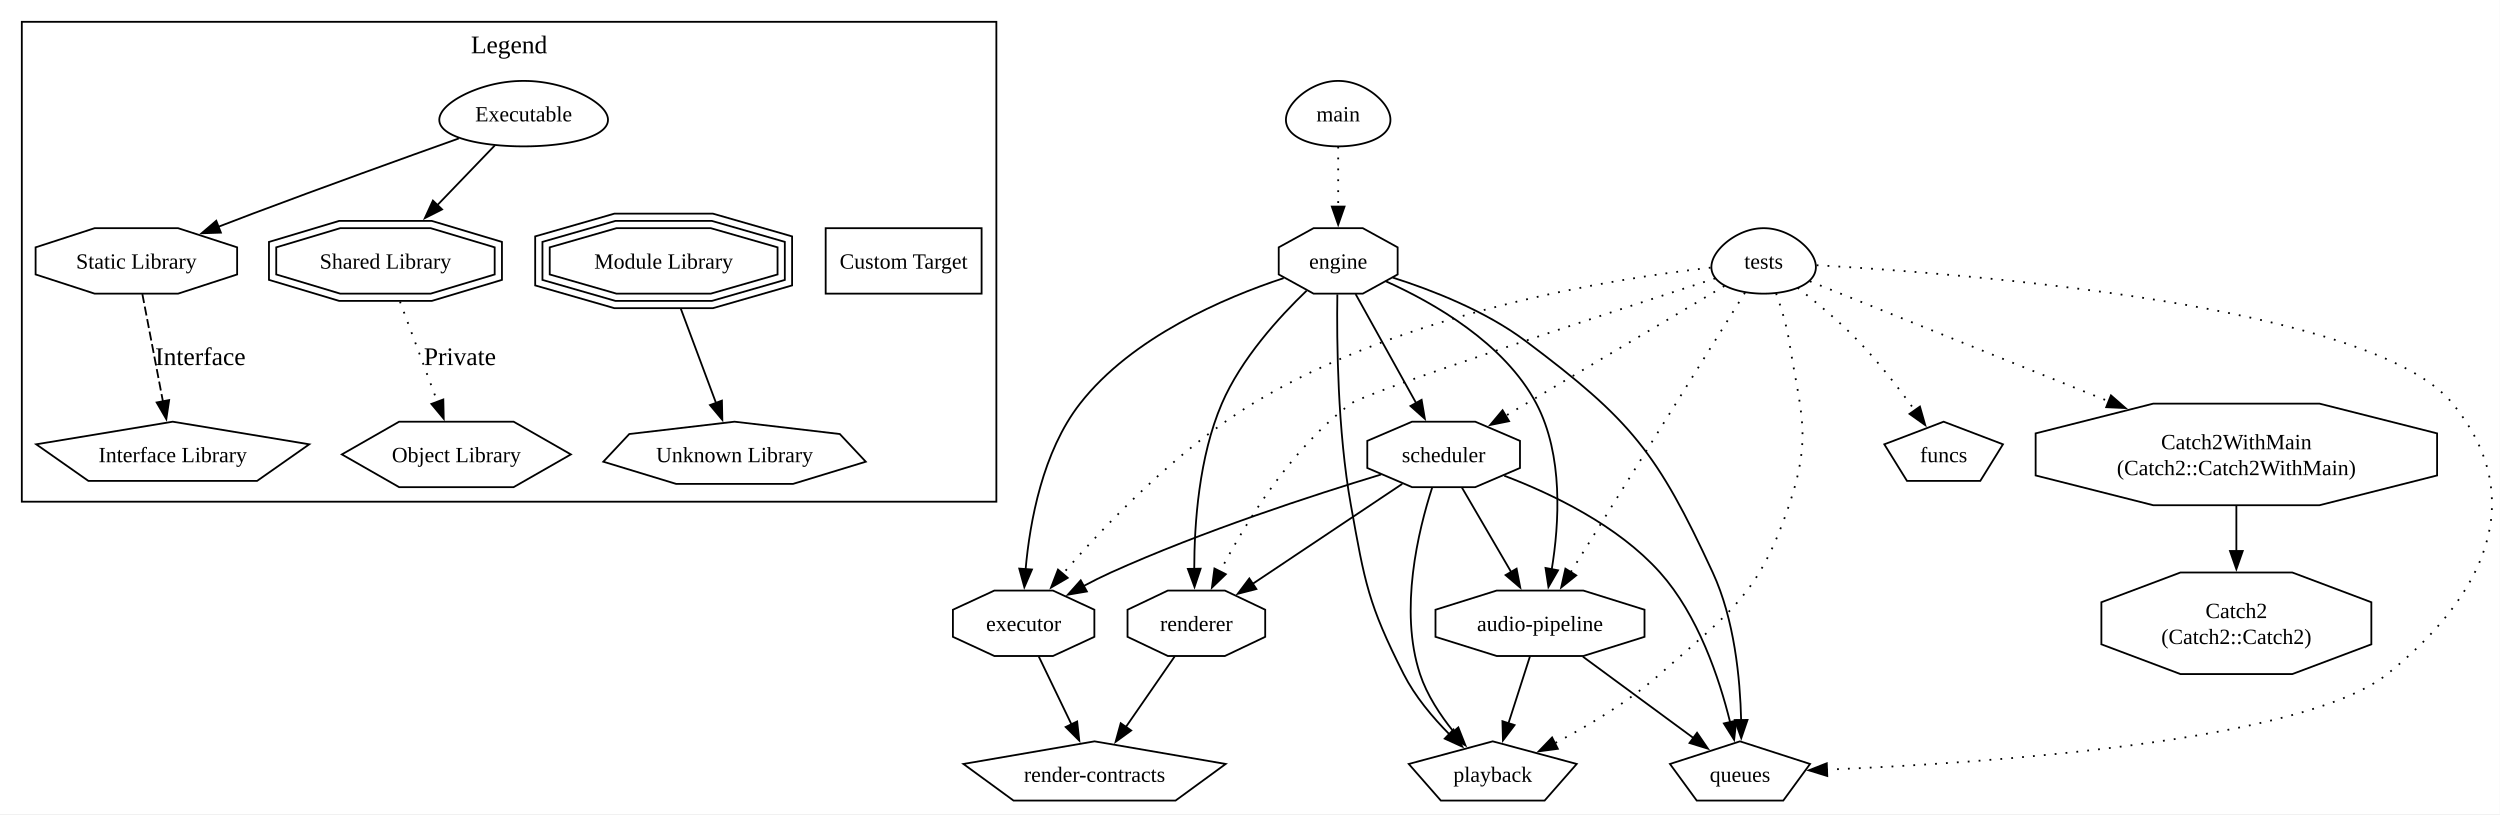
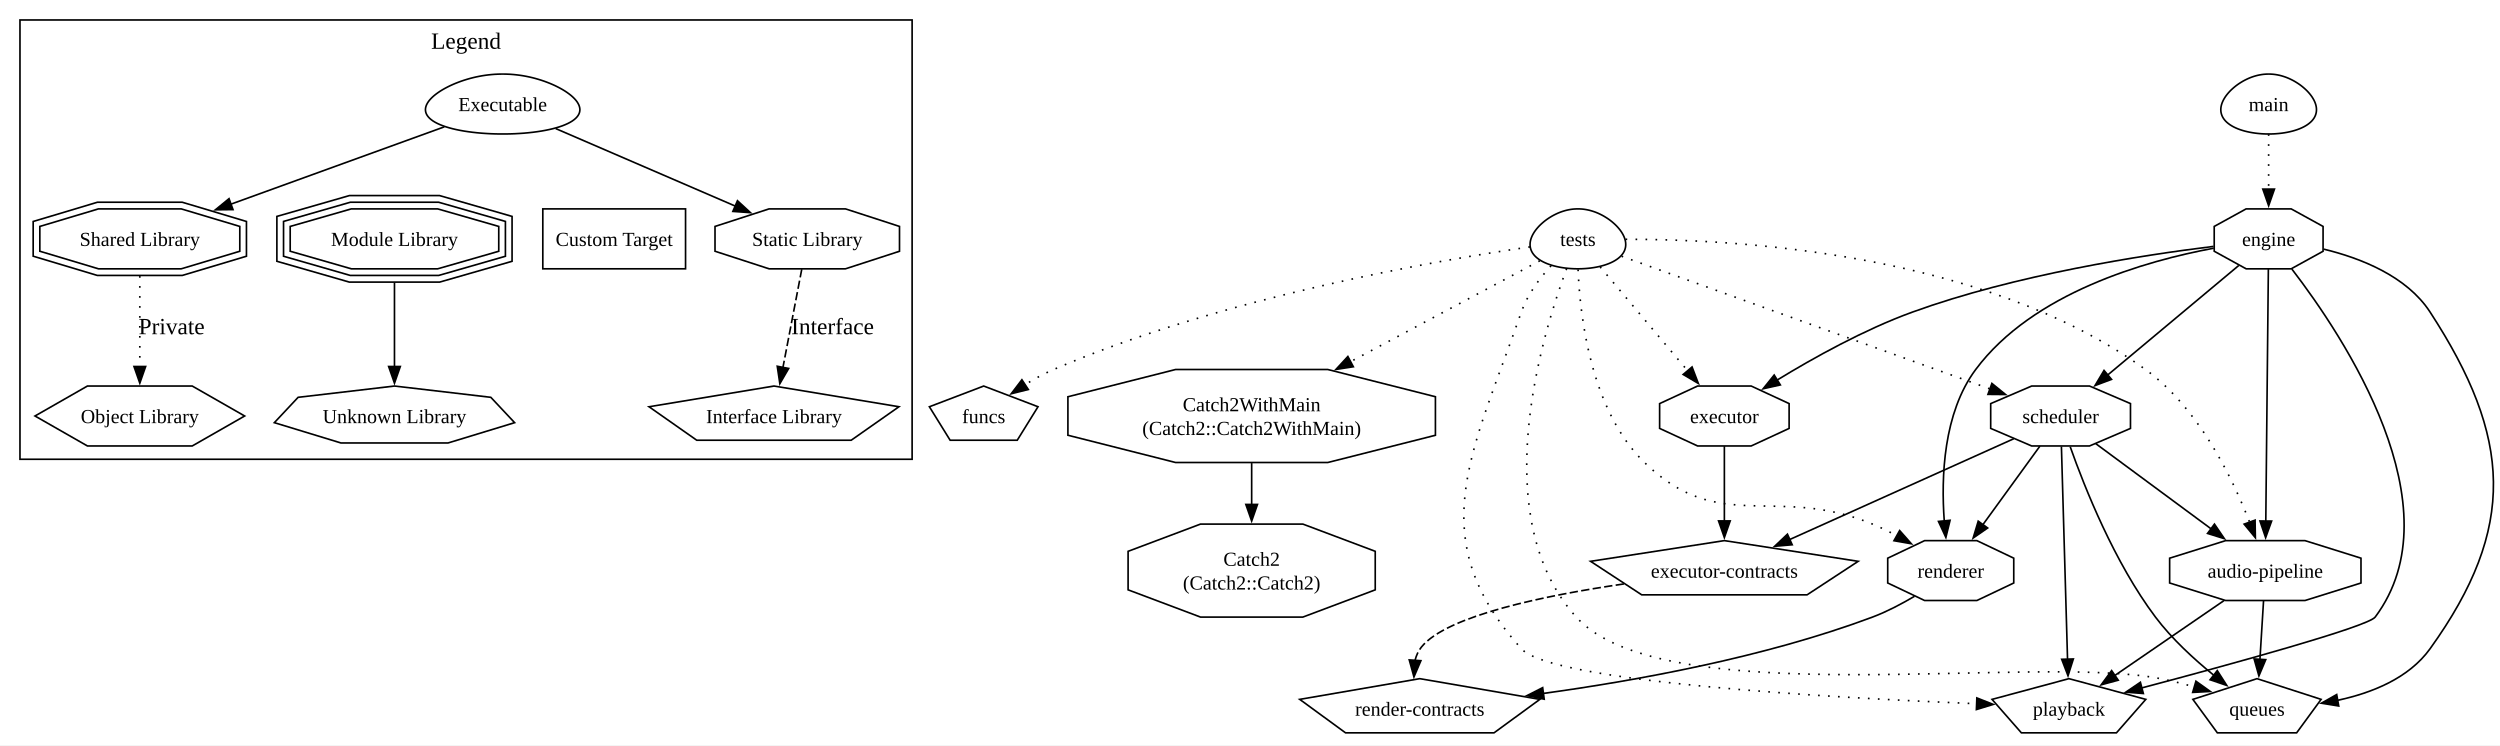
- <svg xmlns="http://www.w3.org/2000/svg" width="1375pt" height="448pt" viewBox="0.00 0.00 1375.00 448.00">
+ <svg xmlns="http://www.w3.org/2000/svg" width="1502pt" height="448pt" viewBox="0.00 0.00 1502.00 448.00">
  <g id="graph0" class="graph" transform="scale(1 1) rotate(0) translate(4 443.74)">
-     <polygon fill="white" stroke="none" points="-4,4 -4,-443.74 1370.86,-443.74 1370.86,4 -4,4" />
+     <polygon fill="white" stroke="none" points="-4,4 -4,-443.74 1498.16,-443.74 1498.16,4 -4,4" />
    <g id="clust1" class="cluster">
      <polygon fill="none" stroke="black" points="8,-167.81 8,-431.74 544,-431.74 544,-167.81 8,-167.81" />
      <text xml:space="preserve" text-anchor="middle" x="276" y="-414.44" font-family="Times New Roman,serif" font-size="14.00">Legend</text>
    </g>
    <g id="node1" class="node">
-       <polygon fill="none" stroke="black" points="288.29,-363.29 291.14,-363.39 293.95,-363.54 296.72,-363.73 299.44,-363.98 302.1,-364.27 304.68,-364.61 307.18,-364.99 309.59,-365.42 311.89,-365.89 314.09,-366.4 316.17,-366.96 318.12,-367.55 319.94,-368.18 321.62,-368.85 323.17,-369.55 324.57,-370.28 325.82,-371.04 326.92,-371.84 327.87,-372.65 328.66,-373.49 329.31,-374.35 329.8,-375.23 330.15,-376.13 330.34,-377.04 330.4,-377.96 330.31,-378.89 330.08,-379.83 329.73,-380.77 329.24,-381.71 328.64,-382.66 327.92,-383.59 327.08,-384.52 326.14,-385.45 325.11,-386.36 323.98,-387.25 322.77,-388.13 321.48,-389 320.11,-389.84 318.68,-390.65 317.18,-391.44 315.63,-392.21 314.03,-392.94 312.39,-393.64 310.7,-394.3 308.98,-394.94 307.23,-395.53 305.46,-396.08 303.65,-396.6 301.83,-397.07 300,-397.5 298.14,-397.88 296.28,-398.22 294.4,-398.51 292.52,-398.75 290.63,-398.95 288.74,-399.1 286.85,-399.19 284.95,-399.24 283.05,-399.24 281.15,-399.19 279.26,-399.1 277.37,-398.95 275.48,-398.75 273.6,-398.51 271.72,-398.22 269.86,-397.88 268,-397.5 266.17,-397.07 264.35,-396.6 262.54,-396.08 260.77,-395.53 259.02,-394.94 257.3,-394.3 255.61,-393.64 253.97,-392.94 252.37,-392.21 250.82,-391.44 249.32,-390.65 247.89,-389.84 246.52,-389 245.23,-388.13 244.02,-387.25 242.89,-386.36 241.86,-385.45 240.92,-384.52 240.08,-383.59 239.36,-382.66 238.76,-381.71 238.27,-380.77 237.92,-379.83 237.69,-378.89 237.6,-377.96 237.66,-377.04 237.85,-376.13 238.2,-375.23 238.69,-374.35 239.34,-373.49 240.13,-372.65 241.08,-371.84 242.18,-371.04 243.43,-370.28 244.83,-369.55 246.38,-368.85 248.06,-368.18 249.88,-367.55 251.83,-366.96 253.91,-366.4 256.11,-365.89 258.41,-365.42 260.82,-364.99 263.32,-364.61 265.9,-364.27 268.56,-363.98 271.28,-363.73 274.05,-363.54 276.86,-363.39 279.71,-363.29 282.57,-363.24 285.43,-363.24 288.29,-363.29" />
-       <text xml:space="preserve" text-anchor="middle" x="284" y="-376.97" font-family="Times New Roman,serif" font-size="12.00">Executable</text>
+       <polygon fill="none" stroke="black" points="302.29,-363.29 305.14,-363.39 307.95,-363.54 310.72,-363.73 313.44,-363.98 316.1,-364.27 318.68,-364.61 321.18,-364.99 323.59,-365.42 325.89,-365.89 328.09,-366.4 330.17,-366.96 332.12,-367.55 333.94,-368.18 335.62,-368.85 337.17,-369.55 338.57,-370.28 339.82,-371.04 340.92,-371.84 341.87,-372.65 342.66,-373.49 343.31,-374.35 343.8,-375.23 344.15,-376.13 344.34,-377.04 344.4,-377.96 344.31,-378.89 344.08,-379.83 343.73,-380.77 343.24,-381.71 342.64,-382.66 341.92,-383.59 341.08,-384.52 340.14,-385.45 339.11,-386.36 337.98,-387.25 336.77,-388.13 335.48,-389 334.11,-389.84 332.68,-390.65 331.18,-391.44 329.63,-392.21 328.03,-392.94 326.39,-393.64 324.7,-394.3 322.98,-394.94 321.23,-395.53 319.46,-396.08 317.65,-396.6 315.83,-397.07 314,-397.5 312.14,-397.88 310.28,-398.22 308.4,-398.51 306.52,-398.75 304.63,-398.95 302.74,-399.1 300.85,-399.19 298.95,-399.24 297.05,-399.24 295.15,-399.19 293.26,-399.1 291.37,-398.95 289.48,-398.75 287.6,-398.51 285.72,-398.22 283.86,-397.88 282,-397.5 280.17,-397.07 278.35,-396.6 276.54,-396.08 274.77,-395.53 273.02,-394.94 271.3,-394.3 269.61,-393.64 267.97,-392.94 266.37,-392.21 264.82,-391.44 263.32,-390.65 261.89,-389.84 260.52,-389 259.23,-388.13 258.02,-387.25 256.89,-386.36 255.86,-385.45 254.92,-384.52 254.08,-383.59 253.36,-382.66 252.76,-381.71 252.27,-380.77 251.92,-379.83 251.69,-378.89 251.6,-377.96 251.66,-377.04 251.85,-376.13 252.2,-375.23 252.69,-374.35 253.34,-373.49 254.13,-372.65 255.08,-371.84 256.18,-371.04 257.43,-370.28 258.83,-369.55 260.38,-368.85 262.06,-368.18 263.88,-367.55 265.83,-366.96 267.91,-366.4 270.11,-365.89 272.41,-365.42 274.82,-364.99 277.32,-364.61 279.9,-364.27 282.56,-363.98 285.28,-363.73 288.05,-363.54 290.86,-363.39 293.71,-363.29 296.57,-363.24 299.43,-363.24 302.29,-363.29" />
+       <text xml:space="preserve" text-anchor="middle" x="298" y="-376.97" font-family="Times New Roman,serif" font-size="12.00">Executable</text>
    </g>
    <g id="node2" class="node">
-       <polygon fill="none" stroke="black" points="126.42,-292.79 126.42,-307.7 93.96,-318.24 48.04,-318.24 15.58,-307.7 15.58,-292.79 48.04,-282.24 93.96,-282.24 126.42,-292.79" />
-       <text xml:space="preserve" text-anchor="middle" x="71" y="-295.97" font-family="Times New Roman,serif" font-size="12.00">Static Library</text>
+       <polygon fill="none" stroke="black" points="536.42,-292.79 536.42,-307.7 503.96,-318.24 458.04,-318.24 425.58,-307.7 425.58,-292.79 458.04,-282.24 503.96,-282.24 536.42,-292.79" />
+       <text xml:space="preserve" text-anchor="middle" x="481" y="-295.97" font-family="Times New Roman,serif" font-size="12.00">Static Library</text>
    </g>
    <g id="edge1" class="edge">
-       <path fill="none" stroke="black" d="M248.38,-367.61C218.14,-356.82 173.63,-340.78 135,-326.24 128.85,-323.93 122.38,-321.45 116.02,-318.99" />
-       <polygon fill="black" stroke="black" points="117.48,-315.8 106.89,-315.44 114.95,-322.33 117.48,-315.8" />
+       <path fill="none" stroke="black" d="M329.88,-366.48C359.81,-353.56 404.84,-334.12 437.96,-319.83" />
+       <polygon fill="black" stroke="black" points="439.07,-323.16 446.87,-315.98 436.3,-316.73 439.07,-323.16" />
    </g>
    <g id="node3" class="node">
-       <polygon fill="none" stroke="black" points="268.07,-292.79 268.07,-307.7 232.88,-318.24 183.12,-318.24 147.93,-307.7 147.93,-292.79 183.12,-282.24 232.88,-282.24 268.07,-292.79" />
-       <polygon fill="none" stroke="black" points="272.07,-289.81 272.07,-310.68 233.47,-322.24 182.53,-322.24 143.93,-310.68 143.93,-289.81 182.53,-278.24 233.47,-278.24 272.07,-289.81" />
-       <text xml:space="preserve" text-anchor="middle" x="208" y="-295.97" font-family="Times New Roman,serif" font-size="12.00">Shared Library</text>
+       <polygon fill="none" stroke="black" points="140.07,-292.79 140.07,-307.7 104.88,-318.24 55.12,-318.24 19.93,-307.7 19.93,-292.79 55.12,-282.24 104.88,-282.24 140.07,-292.79" />
+       <polygon fill="none" stroke="black" points="144.07,-289.81 144.07,-310.68 105.47,-322.24 54.53,-322.24 15.93,-310.68 15.93,-289.81 54.53,-278.24 105.47,-278.24 144.07,-289.81" />
+       <text xml:space="preserve" text-anchor="middle" x="80" y="-295.97" font-family="Times New Roman,serif" font-size="12.00">Shared Library</text>
    </g>
    <g id="edge2" class="edge">
-       <path fill="none" stroke="black" d="M268.25,-363.87C259.11,-354.37 247.3,-342.1 236.57,-330.94" />
-       <polygon fill="black" stroke="black" points="239.14,-328.56 229.68,-323.78 234.1,-333.42 239.14,-328.56" />
+       <path fill="none" stroke="black" d="M262.97,-367.55C228.36,-355.01 174.89,-335.63 134.67,-321.06" />
+       <polygon fill="black" stroke="black" points="135.99,-317.81 125.4,-317.69 133.6,-324.39 135.99,-317.81" />
    </g>
    <g id="node4" class="node">
-       <polygon fill="none" stroke="black" points="423.65,-292.79 423.65,-307.7 386.95,-318.24 335.05,-318.24 298.35,-307.7 298.35,-292.79 335.05,-282.24 386.95,-282.24 423.65,-292.79" />
-       <polygon fill="none" stroke="black" points="427.65,-289.78 427.65,-310.71 387.51,-322.24 334.49,-322.24 294.35,-310.71 294.35,-289.78 334.49,-278.24 387.51,-278.24 427.65,-289.78" />
-       <polygon fill="none" stroke="black" points="431.65,-286.76 431.65,-313.72 388.08,-326.24 333.92,-326.24 290.35,-313.72 290.35,-286.76 333.92,-274.24 388.08,-274.24 431.65,-286.76" />
-       <text xml:space="preserve" text-anchor="middle" x="361" y="-295.97" font-family="Times New Roman,serif" font-size="12.00">Module Library</text>
+       <polygon fill="none" stroke="black" points="295.65,-292.79 295.65,-307.7 258.95,-318.24 207.05,-318.24 170.35,-307.7 170.35,-292.79 207.05,-282.24 258.95,-282.24 295.65,-292.79" />
+       <polygon fill="none" stroke="black" points="299.65,-289.78 299.65,-310.71 259.51,-322.24 206.49,-322.24 166.35,-310.71 166.35,-289.78 206.49,-278.24 259.51,-278.24 299.65,-289.78" />
+       <polygon fill="none" stroke="black" points="303.65,-286.76 303.65,-313.72 260.08,-326.24 205.92,-326.24 162.35,-313.72 162.35,-286.76 205.92,-274.24 260.08,-274.24 303.65,-286.76" />
+       <text xml:space="preserve" text-anchor="middle" x="233" y="-295.97" font-family="Times New Roman,serif" font-size="12.00">Module Library</text>
    </g>
    <g id="node8" class="node">
-       <polygon fill="none" stroke="black" points="535.88,-318.24 450.12,-318.24 450.12,-282.24 535.88,-282.24 535.88,-318.24" />
-       <text xml:space="preserve" text-anchor="middle" x="493" y="-295.97" font-family="Times New Roman,serif" font-size="12.00">Custom Target</text>
+       <polygon fill="none" stroke="black" points="407.88,-318.24 322.12,-318.24 322.12,-282.24 407.88,-282.24 407.88,-318.24" />
+       <text xml:space="preserve" text-anchor="middle" x="365" y="-295.97" font-family="Times New Roman,serif" font-size="12.00">Custom Target</text>
    </g>
    <g id="node5" class="node">
-       <polygon fill="none" stroke="black" points="166.08,-199.37 91,-211.81 15.92,-199.37 44.6,-179.25 137.4,-179.25 166.08,-199.37" />
-       <text xml:space="preserve" text-anchor="middle" x="91" y="-189.53" font-family="Times New Roman,serif" font-size="12.00">Interface Library</text>
+       <polygon fill="none" stroke="black" points="536.08,-199.37 461,-211.81 385.92,-199.37 414.6,-179.25 507.4,-179.25 536.08,-199.37" />
+       <text xml:space="preserve" text-anchor="middle" x="461" y="-189.53" font-family="Times New Roman,serif" font-size="12.00">Interface Library</text>
    </g>
    <g id="edge4" class="edge">
-       <path fill="none" stroke="black" stroke-dasharray="5,2" d="M74.3,-282C77.38,-265.95 82.01,-241.76 85.62,-222.92" />
-       <polygon fill="black" stroke="black" points="89.03,-223.7 87.47,-213.22 82.16,-222.38 89.03,-223.7" />
-       <text xml:space="preserve" text-anchor="middle" x="106.2" y="-242.94" font-family="Times New Roman,serif" font-size="14.00">Interface</text>
+       <path fill="none" stroke="black" stroke-dasharray="5,2" d="M477.7,-282C474.62,-265.95 469.99,-241.76 466.38,-222.92" />
+       <polygon fill="black" stroke="black" points="469.84,-222.38 464.53,-213.22 462.97,-223.7 469.84,-222.38" />
+       <text xml:space="preserve" text-anchor="middle" x="496.2" y="-242.94" font-family="Times New Roman,serif" font-size="14.00">Interface</text>
    </g>
    <g id="node6" class="node">
-       <polygon fill="none" stroke="black" points="309.98,-193.81 278.49,-211.81 215.51,-211.81 184.02,-193.81 215.51,-175.81 278.49,-175.81 309.98,-193.81" />
-       <text xml:space="preserve" text-anchor="middle" x="247" y="-189.53" font-family="Times New Roman,serif" font-size="12.00">Object Library</text>
+       <polygon fill="none" stroke="black" points="142.98,-193.81 111.49,-211.81 48.51,-211.81 17.02,-193.81 48.51,-175.81 111.49,-175.81 142.98,-193.81" />
+       <text xml:space="preserve" text-anchor="middle" x="80" y="-189.53" font-family="Times New Roman,serif" font-size="12.00">Object Library</text>
    </g>
    <g id="edge5" class="edge">
-       <path fill="none" stroke="black" stroke-dasharray="1,5" d="M215.99,-277.86C221.95,-261.9 230.14,-239.95 236.61,-222.63" />
-       <polygon fill="black" stroke="black" points="239.82,-224.03 240.04,-213.44 233.26,-221.58 239.82,-224.03" />
-       <text xml:space="preserve" text-anchor="middle" x="248.96" y="-242.94" font-family="Times New Roman,serif" font-size="14.00">Private</text>
+       <path fill="none" stroke="black" stroke-dasharray="1,5" d="M80,-277.86C80,-262.13 80,-240.58 80,-223.38" />
+       <polygon fill="black" stroke="black" points="83.5,-223.54 80,-213.54 76.5,-223.54 83.5,-223.54" />
+       <text xml:space="preserve" text-anchor="middle" x="99.12" y="-242.94" font-family="Times New Roman,serif" font-size="14.00">Private</text>
    </g>
    <g id="node7" class="node">
-       <polygon fill="none" stroke="black" points="472.18,-189.8 457.89,-205.03 400,-211.81 342.11,-205.03 327.82,-189.8 367.88,-177.59 432.12,-177.59 472.18,-189.8" />
-       <text xml:space="preserve" text-anchor="middle" x="400" y="-189.53" font-family="Times New Roman,serif" font-size="12.00">Unknown Library</text>
+       <polygon fill="none" stroke="black" points="305.18,-189.8 290.89,-205.03 233,-211.81 175.11,-205.03 160.82,-189.8 200.88,-177.59 265.12,-177.59 305.18,-189.8" />
+       <text xml:space="preserve" text-anchor="middle" x="233" y="-189.53" font-family="Times New Roman,serif" font-size="12.00">Unknown Library</text>
    </g>
    <g id="edge6" class="edge">
-       <path fill="none" stroke="black" d="M370.44,-273.96C376.34,-258.17 383.93,-237.85 389.94,-221.75" />
-       <polygon fill="black" stroke="black" points="393.06,-223.4 393.28,-212.81 386.5,-220.95 393.06,-223.4" />
+       <path fill="none" stroke="black" d="M233,-273.96C233,-258.67 233,-239.12 233,-223.28" />
+       <polygon fill="black" stroke="black" points="236.5,-223.53 233,-213.53 229.5,-223.53 236.5,-223.53" />
    </g>
    <g id="node9" class="node">
-       <polygon fill="none" stroke="black" points="1300.24,-89.36 1300.24,-112.51 1256.75,-128.87 1195.25,-128.87 1151.76,-112.51 1151.76,-89.36 1195.25,-73 1256.75,-73 1300.24,-89.36" />
-       <text xml:space="preserve" text-anchor="middle" x="1226" y="-103.79" font-family="Times New Roman,serif" font-size="12.00">Catch2</text>
-       <text xml:space="preserve" text-anchor="middle" x="1226" y="-89.54" font-family="Times New Roman,serif" font-size="12.00">(Catch2::Catch2)</text>
+       <polygon fill="none" stroke="black" points="822.24,-89.36 822.24,-112.51 778.75,-128.87 717.25,-128.87 673.76,-112.51 673.76,-89.36 717.25,-73 778.75,-73 822.24,-89.36" />
+       <text xml:space="preserve" text-anchor="middle" x="748" y="-103.79" font-family="Times New Roman,serif" font-size="12.00">Catch2</text>
+       <text xml:space="preserve" text-anchor="middle" x="748" y="-89.54" font-family="Times New Roman,serif" font-size="12.00">(Catch2::Catch2)</text>
    </g>
    <g id="node10" class="node">
-       <polygon fill="none" stroke="black" points="1336.4,-182.24 1336.4,-205.38 1271.73,-221.74 1180.27,-221.74 1115.6,-205.38 1115.6,-182.24 1180.27,-165.87 1271.73,-165.87 1336.4,-182.24" />
-       <text xml:space="preserve" text-anchor="middle" x="1226" y="-196.66" font-family="Times New Roman,serif" font-size="12.00">Catch2WithMain</text>
-       <text xml:space="preserve" text-anchor="middle" x="1226" y="-182.41" font-family="Times New Roman,serif" font-size="12.00">(Catch2::Catch2WithMain)</text>
+       <polygon fill="none" stroke="black" points="858.4,-182.24 858.4,-205.38 793.73,-221.74 702.27,-221.74 637.6,-205.38 637.6,-182.24 702.27,-165.87 793.73,-165.87 858.4,-182.24" />
+       <text xml:space="preserve" text-anchor="middle" x="748" y="-196.66" font-family="Times New Roman,serif" font-size="12.00">Catch2WithMain</text>
+       <text xml:space="preserve" text-anchor="middle" x="748" y="-182.41" font-family="Times New Roman,serif" font-size="12.00">(Catch2::Catch2WithMain)</text>
    </g>
    <g id="edge8" class="edge">
-       <path fill="none" stroke="black" d="M1226,-165.54C1226,-157.73 1226,-149.05 1226,-140.68" />
-       <polygon fill="black" stroke="black" points="1229.5,-140.69 1226,-130.69 1222.5,-140.69 1229.5,-140.69" />
+       <path fill="none" stroke="black" d="M748,-165.54C748,-157.73 748,-149.05 748,-140.68" />
+       <polygon fill="black" stroke="black" points="751.5,-140.69 748,-130.69 744.5,-140.69 751.5,-140.69" />
    </g>
    <g id="node11" class="node">
-       <polygon fill="none" stroke="black" points="900.48,-93.48 900.48,-108.39 866.81,-118.94 819.19,-118.94 785.52,-108.39 785.52,-93.48 819.19,-82.94 866.81,-82.94 900.48,-93.48" />
-       <text xml:space="preserve" text-anchor="middle" x="843" y="-96.66" font-family="Times New Roman,serif" font-size="12.00">audio-pipeline</text>
+       <polygon fill="none" stroke="black" points="1414.48,-93.48 1414.48,-108.39 1380.81,-118.94 1333.19,-118.94 1299.52,-108.39 1299.52,-93.48 1333.19,-82.94 1380.81,-82.94 1414.48,-93.48" />
+       <text xml:space="preserve" text-anchor="middle" x="1357" y="-96.66" font-family="Times New Roman,serif" font-size="12.00">audio-pipeline</text>
    </g>
    <g id="node12" class="node">
-       <polygon fill="none" stroke="black" points="863.19,-23.56 817,-36 770.81,-23.56 788.45,-3.44 845.55,-3.44 863.19,-23.56" />
-       <text xml:space="preserve" text-anchor="middle" x="817" y="-13.73" font-family="Times New Roman,serif" font-size="12.00">playback</text>
+       <polygon fill="none" stroke="black" points="1285.19,-23.56 1239,-36 1192.81,-23.56 1210.45,-3.44 1267.55,-3.44 1285.19,-23.56" />
+       <text xml:space="preserve" text-anchor="middle" x="1239" y="-13.73" font-family="Times New Roman,serif" font-size="12.00">playback</text>
    </g>
    <g id="edge9" class="edge">
-       <path fill="none" stroke="black" d="M837.49,-82.77C834.05,-72.08 829.56,-58.1 825.66,-45.95" />
-       <polygon fill="black" stroke="black" points="829.01,-44.93 822.62,-36.48 822.34,-47.07 829.01,-44.93" />
+       <path fill="none" stroke="black" d="M1332.26,-82.97C1313.07,-69.8 1286.47,-51.56 1266.59,-37.92" />
+       <polygon fill="black" stroke="black" points="1268.63,-35.08 1258.4,-32.31 1264.67,-40.85 1268.63,-35.08" />
    </g>
    <g id="node13" class="node">
-       <polygon fill="none" stroke="black" points="991.52,-23.56 953,-36 914.48,-23.56 929.19,-3.44 976.81,-3.44 991.52,-23.56" />
-       <text xml:space="preserve" text-anchor="middle" x="953" y="-13.73" font-family="Times New Roman,serif" font-size="12.00">queues</text>
+       <polygon fill="none" stroke="black" points="1390.52,-23.56 1352,-36 1313.48,-23.56 1328.19,-3.44 1375.81,-3.44 1390.52,-23.56" />
+       <text xml:space="preserve" text-anchor="middle" x="1352" y="-13.73" font-family="Times New Roman,serif" font-size="12.00">queues</text>
    </g>
    <g id="edge10" class="edge">
-       <path fill="none" stroke="black" d="M866.6,-82.57C884.47,-69.42 909,-51.38 927.35,-37.87" />
-       <polygon fill="black" stroke="black" points="929.38,-40.73 935.36,-31.98 925.23,-35.09 929.38,-40.73" />
+       <path fill="none" stroke="black" d="M1355.94,-82.77C1355.3,-72.47 1354.48,-59.11 1353.75,-47.29" />
+       <polygon fill="black" stroke="black" points="1357.26,-47.42 1353.15,-37.65 1350.28,-47.85 1357.26,-47.42" />
    </g>
    <g id="node14" class="node">
-       <polygon fill="none" stroke="black" points="764.7,-292.79 764.7,-307.7 745.54,-318.24 718.46,-318.24 699.3,-307.7 699.3,-292.79 718.46,-282.24 745.54,-282.24 764.7,-292.79" />
-       <text xml:space="preserve" text-anchor="middle" x="732" y="-295.97" font-family="Times New Roman,serif" font-size="12.00">engine</text>
+       <polygon fill="none" stroke="black" points="1391.7,-292.79 1391.7,-307.7 1372.54,-318.24 1345.46,-318.24 1326.3,-307.7 1326.3,-292.79 1345.46,-282.24 1372.54,-282.24 1391.7,-292.79" />
+       <text xml:space="preserve" text-anchor="middle" x="1359" y="-295.97" font-family="Times New Roman,serif" font-size="12.00">engine</text>
    </g>
    <g id="edge11" class="edge">
-       <path fill="none" stroke="black" d="M758.21,-289.03C784.48,-277.22 823.47,-255.03 841,-221.74 855.89,-193.46 853.63,-155.96 849.44,-130.51" />
-       <polygon fill="black" stroke="black" points="852.92,-130.07 847.64,-120.89 846.04,-131.36 852.92,-130.07" />
+       <path fill="none" stroke="black" d="M1358.83,-282.08C1358.48,-248.19 1357.71,-172.36 1357.29,-130.71" />
+       <polygon fill="black" stroke="black" points="1360.79,-130.68 1357.19,-120.71 1353.79,-130.75 1360.79,-130.68" />
+     </g>
+     <g id="edge15" class="edge">
+       <path fill="none" stroke="black" d="M1372.94,-282.1C1404,-241.71 1472.42,-139.01 1423,-73 1418.67,-67.22 1335.55,-44.43 1282.53,-30.37" />
+       <polygon fill="black" stroke="black" points="1283.73,-27.07 1273.17,-27.9 1281.95,-33.84 1283.73,-27.07" />
+     </g>
+     <g id="edge16" class="edge">
+       <path fill="none" stroke="black" d="M1392.04,-294.07C1414.25,-288.69 1441.94,-277.86 1456,-256.24 1505.02,-180.9 1508.45,-126.99 1456,-54 1443.24,-36.25 1421.03,-27.38 1400.39,-22.99" />
+       <polygon fill="black" stroke="black" points="1401.11,-19.57 1390.66,-21.26 1399.89,-26.46 1401.11,-19.57" />
+     </g>
+     <g id="node15" class="node">
+       <polygon fill="none" stroke="black" points="1070.9,-186.35 1070.9,-201.26 1048.11,-211.81 1015.89,-211.81 993.1,-201.26 993.1,-186.35 1015.89,-175.81 1048.11,-175.81 1070.9,-186.35" />
+       <text xml:space="preserve" text-anchor="middle" x="1032" y="-189.53" font-family="Times New Roman,serif" font-size="12.00">executor</text>
    </g>
    <g id="edge14" class="edge">
-       <path fill="none" stroke="black" d="M731.54,-281.82C731.16,-256.2 731.63,-206.95 739,-165.87 746.64,-123.31 748.46,-111.58 768,-73 774.22,-60.72 783.99,-49.13 793.18,-39.86" />
-       <polygon fill="black" stroke="black" points="795.45,-42.54 800.24,-33.1 790.6,-37.49 795.45,-42.54" />
-     </g>
-     <g id="edge15" class="edge">
-       <path fill="none" stroke="black" d="M761.99,-291.07C783.7,-284.17 812.98,-272.75 835,-256.24 893.26,-212.58 907.41,-194.94 938,-128.87 949.93,-103.1 953.09,-70.56 953.63,-47.6" />
-       <polygon fill="black" stroke="black" points="957.13,-47.78 953.69,-37.75 950.13,-47.73 957.13,-47.78" />
-     </g>
-     <g id="node15" class="node">
-       <polygon fill="none" stroke="black" points="597.9,-93.48 597.9,-108.39 575.11,-118.94 542.89,-118.94 520.1,-108.39 520.1,-93.48 542.89,-82.94 575.11,-82.94 597.9,-93.48" />
-       <text xml:space="preserve" text-anchor="middle" x="559" y="-96.66" font-family="Times New Roman,serif" font-size="12.00">executor</text>
+       <path fill="none" stroke="black" d="M1325.91,-295.71C1283.13,-290.45 1206.8,-278.67 1145,-256.24 1116.06,-245.74 1085.51,-228.73 1063.49,-215.27" />
+       <polygon fill="black" stroke="black" points="1065.63,-212.48 1055.29,-210.17 1061.93,-218.42 1065.63,-212.48" />
+     </g>
+     <g id="node18" class="node">
+       <polygon fill="none" stroke="black" points="1205.86,-93.48 1205.86,-108.39 1183.68,-118.94 1152.32,-118.94 1130.14,-108.39 1130.14,-93.48 1152.32,-82.94 1183.68,-82.94 1205.86,-93.48" />
+       <text xml:space="preserve" text-anchor="middle" x="1168" y="-96.66" font-family="Times New Roman,serif" font-size="12.00">renderer</text>
+     </g>
+     <g id="edge18" class="edge">
+       <path fill="none" stroke="black" d="M1326.02,-294.63C1285.36,-287.06 1217.41,-267.93 1183,-221.74 1163.54,-195.62 1162.18,-157.07 1164.11,-130.8" />
+       <polygon fill="black" stroke="black" points="1167.6,-131.14 1165.08,-120.85 1160.63,-130.47 1167.6,-131.14" />
+     </g>
+     <g id="node19" class="node">
+       <polygon fill="none" stroke="black" points="1275.99,-186.35 1275.99,-201.26 1251.39,-211.81 1216.61,-211.81 1192.01,-201.26 1192.01,-186.35 1216.61,-175.81 1251.39,-175.81 1275.99,-186.35" />
+       <text xml:space="preserve" text-anchor="middle" x="1234" y="-189.53" font-family="Times New Roman,serif" font-size="12.00">scheduler</text>
+     </g>
+     <g id="edge24" class="edge">
+       <path fill="none" stroke="black" d="M1341.09,-284.28C1320.5,-267.08 1286.43,-238.61 1262.26,-218.41" />
+       <polygon fill="black" stroke="black" points="1264.6,-215.81 1254.68,-212.09 1260.11,-221.19 1264.6,-215.81" />
+     </g>
+     <g id="node16" class="node">
+       <polygon fill="none" stroke="black" points="1112.39,-106.5 1032,-118.94 951.61,-106.5 982.32,-86.37 1081.68,-86.37 1112.39,-106.5" />
+       <text xml:space="preserve" text-anchor="middle" x="1032" y="-96.66" font-family="Times New Roman,serif" font-size="12.00">executor-contracts</text>
    </g>
    <g id="edge13" class="edge">
-       <path fill="none" stroke="black" d="M702.02,-290.78C669.55,-280.05 618.58,-258.4 590,-221.74 569.47,-195.41 562.44,-156.91 560.09,-130.71" />
-       <polygon fill="black" stroke="black" points="563.58,-130.52 559.39,-120.79 556.6,-131.01 563.58,-130.52" />
+       <path fill="none" stroke="black" d="M1032,-175.72C1032,-162.98 1032,-145.29 1032,-130.43" />
+       <polygon fill="black" stroke="black" points="1035.5,-130.77 1032,-120.77 1028.5,-130.77 1035.5,-130.77" />
    </g>
    <g id="node17" class="node">
-       <polygon fill="none" stroke="black" points="691.86,-93.48 691.86,-108.39 669.68,-118.94 638.32,-118.94 616.14,-108.39 616.14,-93.48 638.32,-82.94 669.68,-82.94 691.86,-93.48" />
-       <text xml:space="preserve" text-anchor="middle" x="654" y="-96.66" font-family="Times New Roman,serif" font-size="12.00">renderer</text>
+       <polygon fill="none" stroke="black" points="921.13,-23.56 849,-36 776.87,-23.56 804.42,-3.44 893.58,-3.44 921.13,-23.56" />
+       <text xml:space="preserve" text-anchor="middle" x="849" y="-13.73" font-family="Times New Roman,serif" font-size="12.00">render-contracts</text>
+     </g>
+     <g id="edge12" class="edge">
+       <path fill="none" stroke="black" stroke-dasharray="5,2" d="M971.64,-92.91C924.77,-86.09 865.26,-73.94 850,-55 848.11,-52.66 846.9,-49.92 846.17,-47.03" />
+       <polygon fill="black" stroke="black" points="849.67,-46.8 845.5,-37.06 842.68,-47.27 849.67,-46.8" />
    </g>
    <g id="edge17" class="edge">
-       <path fill="none" stroke="black" d="M714.67,-283.9C699.61,-269.46 678.61,-246.43 668,-221.74 655.43,-192.48 652.85,-155.69 652.83,-130.65" />
-       <polygon fill="black" stroke="black" points="656.33,-130.96 652.98,-120.91 649.33,-130.85 656.33,-130.96" />
-     </g>
-     <g id="node18" class="node">
-       <polygon fill="none" stroke="black" points="831.99,-186.35 831.99,-201.26 807.39,-211.81 772.61,-211.81 748.01,-201.26 748.01,-186.35 772.61,-175.81 807.39,-175.81 831.99,-186.35" />
-       <text xml:space="preserve" text-anchor="middle" x="790" y="-189.53" font-family="Times New Roman,serif" font-size="12.00">scheduler</text>
+       <path fill="none" stroke="black" d="M1146.25,-85.51C1138.54,-80.94 1129.63,-76.23 1121,-73 1056.36,-48.8 978.81,-34.77 923.08,-27.11" />
+       <polygon fill="black" stroke="black" points="923.76,-23.67 913.39,-25.81 922.84,-30.61 923.76,-23.67" />
+     </g>
+     <g id="edge19" class="edge">
+       <path fill="none" stroke="black" d="M1255.14,-177.19C1274.26,-163.07 1302.68,-142.07 1324.65,-125.84" />
+       <polygon fill="black" stroke="black" points="1326.44,-128.87 1332.4,-120.11 1322.28,-123.24 1326.44,-128.87" />
+     </g>
+     <g id="edge21" class="edge">
+       <path fill="none" stroke="black" d="M1234.5,-175.51C1235.36,-145.58 1237.13,-83.85 1238.18,-47.5" />
+       <polygon fill="black" stroke="black" points="1241.67,-47.84 1238.46,-37.74 1234.67,-47.64 1241.67,-47.84" />
+     </g>
+     <g id="edge22" class="edge">
+       <path fill="none" stroke="black" d="M1239.78,-175.34C1248.42,-150.89 1266.35,-105.76 1291,-73 1300.86,-59.89 1314.31,-47.58 1326.07,-38.03" />
+       <polygon fill="black" stroke="black" points="1328.14,-40.85 1333.85,-31.93 1323.82,-35.34 1328.14,-40.85" />
+     </g>
+     <g id="edge20" class="edge">
+       <path fill="none" stroke="black" d="M1205.91,-180.17C1170.86,-164.4 1110.72,-137.35 1071.15,-119.55" />
+       <polygon fill="black" stroke="black" points="1072.76,-116.44 1062.21,-115.53 1069.89,-122.82 1072.76,-116.44" />
    </g>
    <g id="edge23" class="edge">
-       <path fill="none" stroke="black" d="M741.58,-282C750.64,-265.67 764.4,-240.9 774.94,-221.93" />
-       <polygon fill="black" stroke="black" points="777.88,-223.84 779.67,-213.4 771.76,-220.44 777.88,-223.84" />
-     </g>
-     <g id="node16" class="node">
-       <polygon fill="none" stroke="black" points="670.13,-23.56 598,-36 525.87,-23.56 553.42,-3.44 642.58,-3.44 670.13,-23.56" />
-       <text xml:space="preserve" text-anchor="middle" x="598" y="-13.73" font-family="Times New Roman,serif" font-size="12.00">render-contracts</text>
-     </g>
-     <g id="edge12" class="edge">
-       <path fill="none" stroke="black" d="M567.27,-82.77C572.53,-71.86 579.44,-57.52 585.37,-45.21" />
-       <polygon fill="black" stroke="black" points="588.43,-46.93 589.61,-36.4 582.12,-43.89 588.43,-46.93" />
-     </g>
-     <g id="edge16" class="edge">
-       <path fill="none" stroke="black" d="M642.12,-82.77C634.24,-71.38 623.78,-56.26 615.02,-43.6" />
-       <polygon fill="black" stroke="black" points="618.15,-41.97 609.58,-35.74 612.4,-45.96 618.15,-41.97" />
-     </g>
-     <g id="edge18" class="edge">
-       <path fill="none" stroke="black" d="M799.97,-175.72C807.62,-162.6 818.33,-144.23 827.15,-129.11" />
-       <polygon fill="black" stroke="black" points="830.12,-130.97 832.13,-120.57 824.07,-127.44 830.12,-130.97" />
-     </g>
-     <g id="edge20" class="edge">
-       <path fill="none" stroke="black" d="M783.73,-175.67C776.05,-151.98 765.39,-108.17 777,-73 780.8,-61.49 788.1,-50.43 795.44,-41.34" />
-       <polygon fill="black" stroke="black" points="798.07,-43.66 801.97,-33.8 792.78,-39.08 798.07,-43.66" />
-     </g>
-     <g id="edge21" class="edge">
-       <path fill="none" stroke="black" d="M823.32,-182.09C849.71,-172.08 885.87,-154.75 909,-128.87 929.97,-105.41 941.59,-70.71 947.55,-46.6" />
-       <polygon fill="black" stroke="black" points="950.96,-47.4 949.77,-36.87 944.13,-45.85 950.96,-47.4" />
-     </g>
-     <g id="edge19" class="edge">
-       <path fill="none" stroke="black" d="M755.58,-182.76C718.26,-171.42 657.31,-151.57 607,-128.87 602.03,-126.63 596.9,-124.05 591.92,-121.4" />
-       <polygon fill="black" stroke="black" points="593.78,-118.43 583.34,-116.66 590.4,-124.56 593.78,-118.43" />
-     </g>
-     <g id="edge22" class="edge">
-       <path fill="none" stroke="black" d="M767.24,-177.6C744.67,-162.52 709.95,-139.32 684.9,-122.58" />
-       <polygon fill="black" stroke="black" points="687.01,-119.78 676.75,-117.14 683.12,-125.6 687.01,-119.78" />
-     </g>
-     <g id="node19" class="node">
-       <polygon fill="none" stroke="black" points="1097.63,-199.37 1065,-211.81 1032.37,-199.37 1044.84,-179.25 1085.16,-179.25 1097.63,-199.37" />
-       <text xml:space="preserve" text-anchor="middle" x="1065" y="-189.53" font-family="Times New Roman,serif" font-size="12.00">funcs</text>
+       <path fill="none" stroke="black" d="M1221.59,-175.72C1211.88,-162.35 1198.21,-143.53 1187.11,-128.24" />
+       <polygon fill="black" stroke="black" points="1190.18,-126.52 1181.47,-120.49 1184.52,-130.63 1190.18,-126.52" />
    </g>
    <g id="node20" class="node">
-       <polygon fill="none" stroke="black" points="734.66,-363.29 736.42,-363.39 738.16,-363.54 739.88,-363.73 741.57,-363.98 743.21,-364.27 744.81,-364.61 746.36,-364.99 747.85,-365.42 749.28,-365.89 750.64,-366.4 751.93,-366.96 753.14,-367.55 754.26,-368.18 755.31,-368.85 756.26,-369.55 757.13,-370.28 757.91,-371.04 758.59,-371.84 759.18,-372.65 759.67,-373.49 760.07,-374.35 760.37,-375.23 760.59,-376.13 760.71,-377.04 760.74,-377.96 760.69,-378.89 760.55,-379.83 760.33,-380.77 760.03,-381.71 759.65,-382.66 759.21,-383.59 758.69,-384.52 758.11,-385.45 757.47,-386.36 756.77,-387.25 756.02,-388.13 755.22,-389 754.37,-389.84 753.48,-390.65 752.56,-391.44 751.6,-392.21 750.61,-392.94 749.59,-393.64 748.54,-394.3 747.48,-394.94 746.39,-395.53 745.29,-396.08 744.18,-396.6 743.05,-397.07 741.91,-397.5 740.76,-397.88 739.61,-398.22 738.45,-398.51 737.28,-398.75 736.11,-398.95 734.94,-399.1 733.76,-399.19 732.59,-399.24 731.41,-399.24 730.24,-399.19 729.06,-399.1 727.89,-398.95 726.72,-398.75 725.55,-398.51 724.39,-398.22 723.24,-397.88 722.09,-397.5 720.95,-397.07 719.82,-396.6 718.71,-396.08 717.61,-395.53 716.52,-394.94 715.46,-394.3 714.41,-393.64 713.39,-392.94 712.4,-392.21 711.44,-391.44 710.52,-390.65 709.63,-389.84 708.78,-389 707.98,-388.13 707.23,-387.25 706.53,-386.36 705.89,-385.45 705.31,-384.52 704.79,-383.59 704.35,-382.66 703.97,-381.71 703.67,-380.77 703.45,-379.83 703.31,-378.89 703.26,-377.96 703.29,-377.04 703.41,-376.13 703.63,-375.23 703.93,-374.35 704.33,-373.49 704.82,-372.65 705.41,-371.84 706.09,-371.04 706.87,-370.28 707.74,-369.55 708.69,-368.85 709.74,-368.18 710.86,-367.55 712.07,-366.96 713.36,-366.4 714.72,-365.89 716.15,-365.42 717.64,-364.99 719.19,-364.61 720.79,-364.27 722.43,-363.98 724.12,-363.73 725.84,-363.54 727.58,-363.39 729.34,-363.29 731.11,-363.24 732.89,-363.24 734.66,-363.29" />
-       <text xml:space="preserve" text-anchor="middle" x="732" y="-376.97" font-family="Times New Roman,serif" font-size="12.00">main</text>
-     </g>
-     <g id="edge24" class="edge">
-       <path fill="none" stroke="black" stroke-dasharray="1,5" d="M732,-363.1C732,-353.44 732,-341.11 732,-330.01" />
-       <polygon fill="black" stroke="black" points="735.5,-330.14 732,-320.14 728.5,-330.14 735.5,-330.14" />
+       <polygon fill="none" stroke="black" points="619.63,-199.37 587,-211.81 554.37,-199.37 566.84,-179.25 607.16,-179.25 619.63,-199.37" />
+       <text xml:space="preserve" text-anchor="middle" x="587" y="-189.53" font-family="Times New Roman,serif" font-size="12.00">funcs</text>
    </g>
    <g id="node21" class="node">
-       <polygon fill="none" stroke="black" points="968.66,-282.29 970.42,-282.39 972.16,-282.54 973.88,-282.73 975.57,-282.98 977.21,-283.27 978.81,-283.61 980.36,-283.99 981.85,-284.42 983.28,-284.89 984.64,-285.4 985.93,-285.96 987.14,-286.55 988.26,-287.18 989.31,-287.85 990.26,-288.55 991.13,-289.28 991.91,-290.04 992.59,-290.84 993.18,-291.65 993.67,-292.49 994.07,-293.35 994.37,-294.23 994.59,-295.13 994.71,-296.04 994.74,-296.96 994.69,-297.89 994.55,-298.83 994.33,-299.77 994.03,-300.71 993.65,-301.66 993.21,-302.59 992.69,-303.52 992.11,-304.45 991.47,-305.36 990.77,-306.25 990.02,-307.13 989.22,-308 988.37,-308.84 987.48,-309.65 986.56,-310.44 985.6,-311.21 984.61,-311.94 983.59,-312.64 982.54,-313.3 981.48,-313.94 980.39,-314.53 979.29,-315.08 978.18,-315.6 977.05,-316.07 975.91,-316.5 974.76,-316.88 973.61,-317.22 972.45,-317.51 971.28,-317.75 970.11,-317.95 968.94,-318.1 967.76,-318.19 966.59,-318.24 965.41,-318.24 964.24,-318.19 963.06,-318.1 961.89,-317.95 960.72,-317.75 959.55,-317.51 958.39,-317.22 957.24,-316.88 956.09,-316.5 954.95,-316.07 953.82,-315.6 952.71,-315.08 951.61,-314.53 950.52,-313.94 949.46,-313.3 948.41,-312.64 947.39,-311.94 946.4,-311.21 945.44,-310.44 944.52,-309.65 943.63,-308.84 942.78,-308 941.98,-307.13 941.23,-306.25 940.53,-305.36 939.89,-304.45 939.31,-303.52 938.79,-302.59 938.35,-301.66 937.97,-300.71 937.67,-299.77 937.45,-298.83 937.31,-297.89 937.26,-296.96 937.29,-296.04 937.41,-295.13 937.63,-294.23 937.93,-293.35 938.33,-292.49 938.82,-291.65 939.41,-290.84 940.09,-290.04 940.87,-289.28 941.74,-288.55 942.69,-287.85 943.74,-287.18 944.86,-286.55 946.07,-285.96 947.36,-285.4 948.72,-284.89 950.15,-284.42 951.64,-283.99 953.19,-283.61 954.79,-283.27 956.43,-282.98 958.12,-282.73 959.84,-282.54 961.58,-282.39 963.34,-282.29 965.11,-282.24 966.89,-282.24 968.66,-282.29" />
-       <text xml:space="preserve" text-anchor="middle" x="966" y="-295.97" font-family="Times New Roman,serif" font-size="12.00">tests</text>
+       <polygon fill="none" stroke="black" points="1361.66,-363.29 1363.42,-363.39 1365.16,-363.54 1366.88,-363.73 1368.57,-363.98 1370.21,-364.27 1371.81,-364.61 1373.36,-364.99 1374.85,-365.42 1376.28,-365.89 1377.64,-366.4 1378.93,-366.96 1380.14,-367.55 1381.26,-368.18 1382.31,-368.85 1383.26,-369.55 1384.13,-370.28 1384.91,-371.04 1385.59,-371.84 1386.18,-372.65 1386.67,-373.49 1387.07,-374.35 1387.37,-375.23 1387.59,-376.13 1387.71,-377.04 1387.74,-377.96 1387.69,-378.89 1387.55,-379.83 1387.33,-380.77 1387.03,-381.71 1386.65,-382.66 1386.21,-383.59 1385.69,-384.52 1385.11,-385.45 1384.47,-386.36 1383.77,-387.25 1383.02,-388.13 1382.22,-389 1381.37,-389.84 1380.48,-390.65 1379.56,-391.44 1378.6,-392.21 1377.61,-392.94 1376.59,-393.64 1375.54,-394.3 1374.48,-394.94 1373.39,-395.53 1372.29,-396.08 1371.18,-396.6 1370.05,-397.07 1368.91,-397.5 1367.76,-397.88 1366.61,-398.22 1365.45,-398.51 1364.28,-398.75 1363.11,-398.95 1361.94,-399.1 1360.76,-399.19 1359.59,-399.24 1358.41,-399.24 1357.24,-399.19 1356.06,-399.1 1354.89,-398.95 1353.72,-398.75 1352.55,-398.51 1351.39,-398.22 1350.24,-397.88 1349.09,-397.5 1347.95,-397.07 1346.82,-396.6 1345.71,-396.08 1344.61,-395.53 1343.52,-394.94 1342.46,-394.3 1341.41,-393.64 1340.39,-392.94 1339.4,-392.21 1338.44,-391.44 1337.52,-390.65 1336.63,-389.84 1335.78,-389 1334.98,-388.13 1334.23,-387.25 1333.53,-386.36 1332.89,-385.45 1332.31,-384.52 1331.79,-383.59 1331.35,-382.66 1330.97,-381.71 1330.67,-380.77 1330.45,-379.83 1330.31,-378.89 1330.26,-377.96 1330.29,-377.04 1330.41,-376.13 1330.63,-375.23 1330.93,-374.35 1331.33,-373.49 1331.82,-372.65 1332.41,-371.84 1333.09,-371.04 1333.87,-370.28 1334.74,-369.55 1335.69,-368.85 1336.74,-368.18 1337.86,-367.55 1339.07,-366.96 1340.36,-366.4 1341.72,-365.89 1343.15,-365.42 1344.64,-364.99 1346.19,-364.61 1347.79,-364.27 1349.43,-363.98 1351.12,-363.73 1352.84,-363.54 1354.58,-363.39 1356.34,-363.29 1358.11,-363.24 1359.89,-363.24 1361.66,-363.29" />
+       <text xml:space="preserve" text-anchor="middle" x="1359" y="-376.97" font-family="Times New Roman,serif" font-size="12.00">main</text>
    </g>
    <g id="edge25" class="edge">
-       <path fill="none" stroke="black" stroke-dasharray="1,5" d="M991.4,-289.04C1029.14,-273.88 1101.39,-244.86 1155.78,-223.01" />
-       <polygon fill="black" stroke="black" points="1157.03,-226.28 1165.01,-219.31 1154.42,-219.79 1157.03,-226.28" />
+       <path fill="none" stroke="black" stroke-dasharray="1,5" d="M1359,-363.1C1359,-353.44 1359,-341.11 1359,-330.01" />
+       <polygon fill="black" stroke="black" points="1362.5,-330.14 1359,-320.14 1355.5,-330.14 1362.5,-330.14" />
+     </g>
+     <g id="node22" class="node">
+       <polygon fill="none" stroke="black" points="946.66,-282.29 948.42,-282.39 950.16,-282.54 951.88,-282.73 953.57,-282.98 955.21,-283.27 956.81,-283.61 958.36,-283.99 959.85,-284.42 961.28,-284.89 962.64,-285.4 963.93,-285.96 965.14,-286.55 966.26,-287.18 967.31,-287.85 968.26,-288.55 969.13,-289.28 969.91,-290.04 970.59,-290.84 971.18,-291.65 971.67,-292.49 972.07,-293.35 972.37,-294.23 972.59,-295.13 972.71,-296.04 972.74,-296.96 972.69,-297.89 972.55,-298.83 972.33,-299.77 972.03,-300.71 971.65,-301.66 971.21,-302.59 970.69,-303.52 970.11,-304.45 969.47,-305.36 968.77,-306.25 968.02,-307.13 967.22,-308 966.37,-308.84 965.48,-309.65 964.56,-310.44 963.6,-311.21 962.61,-311.94 961.59,-312.64 960.54,-313.3 959.48,-313.94 958.39,-314.53 957.29,-315.08 956.18,-315.6 955.05,-316.07 953.91,-316.5 952.76,-316.88 951.61,-317.22 950.45,-317.51 949.28,-317.75 948.11,-317.95 946.94,-318.1 945.76,-318.19 944.59,-318.24 943.41,-318.24 942.24,-318.19 941.06,-318.1 939.89,-317.95 938.72,-317.75 937.55,-317.51 936.39,-317.22 935.24,-316.88 934.09,-316.5 932.95,-316.07 931.82,-315.6 930.71,-315.08 929.61,-314.53 928.52,-313.94 927.46,-313.3 926.41,-312.64 925.39,-311.94 924.4,-311.21 923.44,-310.44 922.52,-309.65 921.63,-308.84 920.78,-308 919.98,-307.13 919.23,-306.25 918.53,-305.36 917.89,-304.45 917.31,-303.52 916.79,-302.59 916.35,-301.66 915.97,-300.71 915.67,-299.77 915.45,-298.83 915.31,-297.89 915.26,-296.96 915.29,-296.04 915.41,-295.13 915.63,-294.23 915.93,-293.35 916.33,-292.49 916.82,-291.65 917.41,-290.84 918.09,-290.04 918.87,-289.28 919.74,-288.55 920.69,-287.85 921.74,-287.18 922.86,-286.55 924.07,-285.96 925.36,-285.4 926.72,-284.89 928.15,-284.42 929.64,-283.99 931.19,-283.61 932.79,-283.27 934.43,-282.98 936.12,-282.73 937.84,-282.54 939.58,-282.39 941.34,-282.29 943.11,-282.24 944.89,-282.24 946.66,-282.29" />
+       <text xml:space="preserve" text-anchor="middle" x="944" y="-295.97" font-family="Times New Roman,serif" font-size="12.00">tests</text>
    </g>
    <g id="edge26" class="edge">
-       <path fill="none" stroke="black" stroke-dasharray="1,5" d="M955.72,-282.76C934.54,-248.78 885.83,-170.64 859.92,-129.08" />
-       <polygon fill="black" stroke="black" points="862.92,-127.27 854.66,-120.64 856.98,-130.98 862.92,-127.27" />
+       <path fill="none" stroke="black" stroke-dasharray="1,5" d="M921.13,-287.06C893.42,-272.29 845.66,-246.84 807.32,-226.41" />
+       <polygon fill="black" stroke="black" points="809.09,-223.39 798.62,-221.78 805.8,-229.57 809.09,-223.39" />
+     </g>
+     <g id="edge27" class="edge">
+       <path fill="none" stroke="black" stroke-dasharray="1,5" d="M972.63,-299.96C1035.37,-300.12 1187.13,-292.59 1285,-221.74 1316.62,-198.86 1336.93,-157.44 1347.66,-129.8" />
+       <polygon fill="black" stroke="black" points="1350.85,-131.27 1351.03,-120.67 1344.28,-128.84 1350.85,-131.27" />
+     </g>
+     <g id="edge30" class="edge">
+       <path fill="none" stroke="black" stroke-dasharray="1,5" d="M927.87,-284.08C920.95,-276.48 913.62,-266.67 910,-256.24 880.49,-171.34 849.9,-120.84 910,-54 927.92,-34.07 1094.55,-24.6 1183.55,-20.93" />
+       <polygon fill="black" stroke="black" points="1183.69,-24.43 1193.54,-20.53 1183.41,-17.43 1183.69,-24.43" />
+     </g>
+     <g id="edge31" class="edge">
+       <path fill="none" stroke="black" stroke-dasharray="1,5" d="M937.24,-282.38C921.78,-240.8 889.21,-132.39 943,-73 995.65,-14.86 1217.06,-51.2 1294,-36 1300.66,-34.68 1307.66,-32.95 1314.4,-31.09" />
+       <polygon fill="black" stroke="black" points="1315.32,-34.47 1323.94,-28.31 1313.36,-27.74 1315.32,-34.47" />
+     </g>
+     <g id="edge28" class="edge">
+       <path fill="none" stroke="black" stroke-dasharray="1,5" d="M957.37,-283.38C971.31,-266.83 993.41,-240.6 1009.95,-220.98" />
+       <polygon fill="black" stroke="black" points="1012.59,-223.27 1016.36,-213.37 1007.24,-218.76 1012.59,-223.27" />
+     </g>
+     <g id="edge32" class="edge">
+       <path fill="none" stroke="black" stroke-dasharray="1,5" d="M944.11,-281.81C945.26,-253.42 951.77,-197.22 984,-165.87 1029.21,-121.89 1062.72,-152.97 1121,-128.87 1125.95,-126.82 1131.03,-124.35 1135.93,-121.75" />
+       <polygon fill="black" stroke="black" points="1137.31,-124.99 1144.33,-117.05 1133.89,-118.88 1137.31,-124.99" />
+     </g>
+     <g id="edge33" class="edge">
+       <path fill="none" stroke="black" stroke-dasharray="1,5" d="M970.25,-289.79C1020.52,-271.69 1130.79,-231.98 1191.62,-210.07" />
+       <polygon fill="black" stroke="black" points="1192.73,-213.39 1200.95,-206.71 1190.36,-206.8 1192.73,-213.39" />
    </g>
    <g id="edge29" class="edge">
-       <path fill="none" stroke="black" stroke-dasharray="1,5" d="M972.85,-282.39C975.67,-274.58 978.6,-265.08 980,-256.24 986.3,-216.57 992.88,-203.92 980,-165.87 963.34,-116.66 947.91,-107.43 909,-73 891.72,-57.71 869.48,-44.52 851.19,-35" />
-       <polygon fill="black" stroke="black" points="852.81,-31.89 842.3,-30.51 849.65,-38.14 852.81,-31.89" />
-     </g>
-     <g id="edge30" class="edge">
-       <path fill="none" stroke="black" stroke-dasharray="1,5" d="M995.15,-297.86C1076.09,-293.36 1300.62,-276.11 1345,-221.74 1388.01,-169.05 1362.07,-115.54 1309,-73 1262.36,-35.61 1086.71,-23.95 1000.85,-20.44" />
-       <polygon fill="black" stroke="black" points="1000.99,-16.94 990.86,-20.06 1000.72,-23.94 1000.99,-16.94" />
-     </g>
-     <g id="edge27" class="edge">
-       <path fill="none" stroke="black" stroke-dasharray="1,5" d="M936.81,-296.53C883.32,-290.45 767.52,-272.08 685,-221.74 643.1,-196.18 603.59,-154.75 580.34,-127.93" />
-       <polygon fill="black" stroke="black" points="583.23,-125.92 574.08,-120.59 577.9,-130.47 583.23,-125.92" />
-     </g>
-     <g id="edge31" class="edge">
-       <path fill="none" stroke="black" stroke-dasharray="1,5" d="M939.36,-290.63C881.2,-271.77 747.34,-227.97 739,-221.74 706.17,-197.23 681.06,-156.29 666.92,-129.2" />
-       <polygon fill="black" stroke="black" points="670.19,-127.92 662.56,-120.57 663.95,-131.07 670.19,-127.92" />
-     </g>
-     <g id="edge32" class="edge">
-       <path fill="none" stroke="black" stroke-dasharray="1,5" d="M944.42,-286.44C914.3,-268.56 859.36,-235.96 823.78,-214.85" />
-       <polygon fill="black" stroke="black" points="825.99,-212.09 815.6,-210 822.41,-218.11 825.99,-212.09" />
-     </g>
-     <g id="edge28" class="edge">
-       <path fill="none" stroke="black" stroke-dasharray="1,5" d="M984.69,-285.47C995.01,-277.46 1007.76,-266.88 1018,-256.24 1029.35,-244.45 1040.55,-229.96 1049.16,-218.02" />
-       <polygon fill="black" stroke="black" points="1051.96,-220.12 1054.87,-209.94 1046.24,-216.09 1051.96,-220.12" />
+       <path fill="none" stroke="black" stroke-dasharray="1,5" d="M915.19,-295.4C858.52,-287.14 729.39,-264.87 629,-221.74 623.13,-219.22 617.16,-215.92 611.63,-212.49" />
+       <polygon fill="black" stroke="black" points="613.81,-209.74 603.53,-207.17 609.96,-215.59 613.81,-209.74" />
    </g>
  </g>
</svg>
